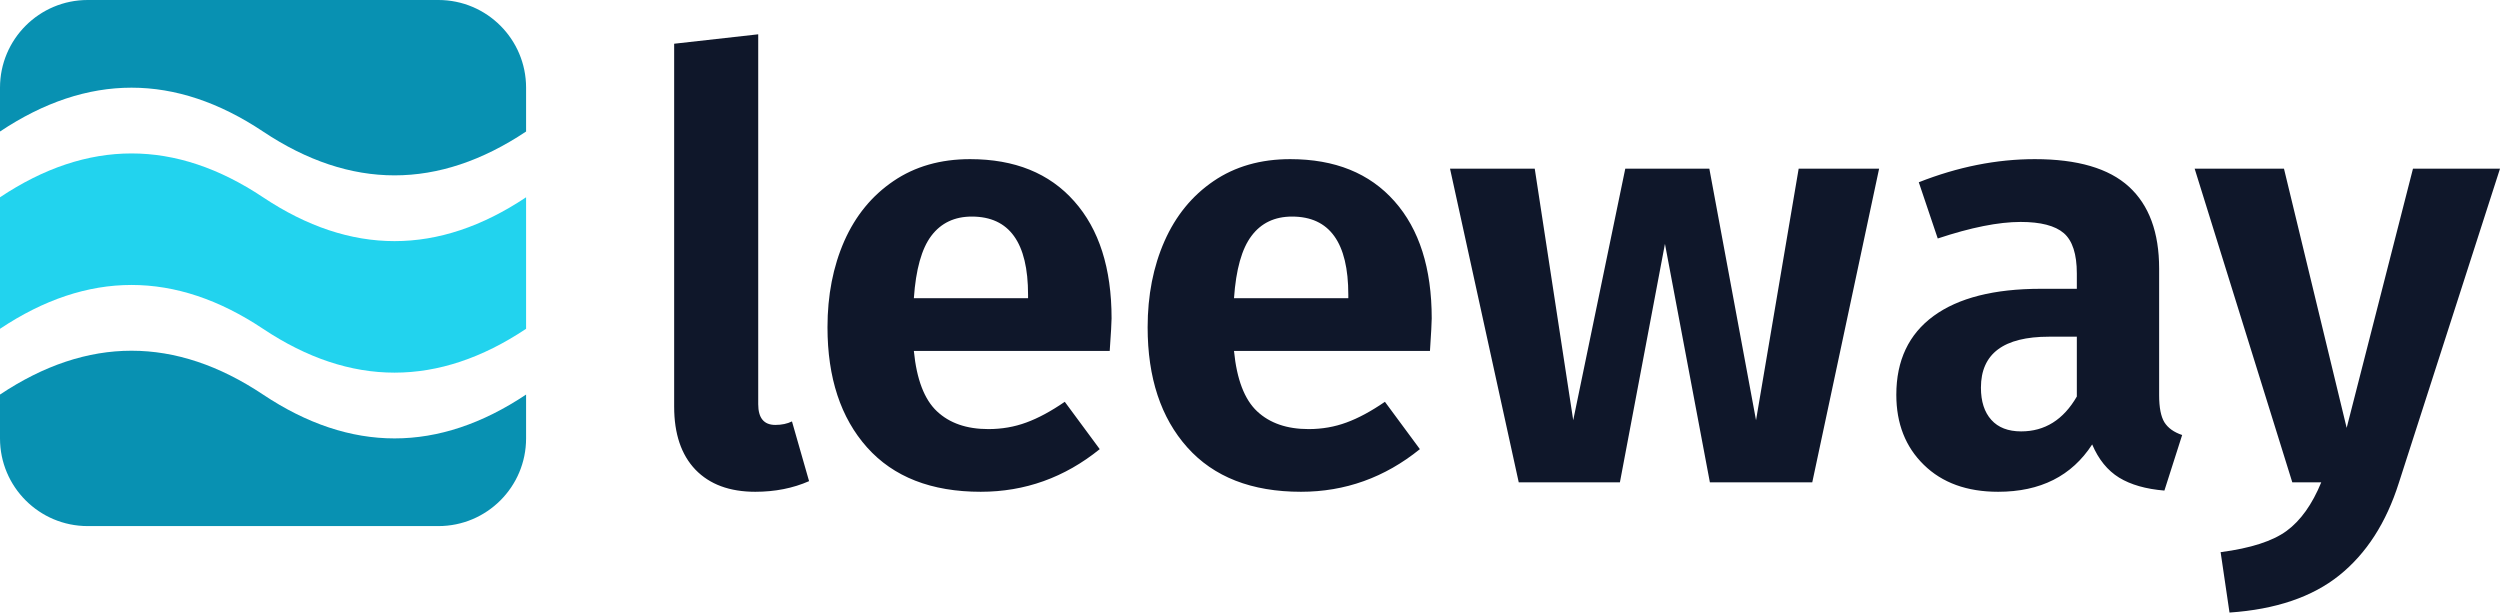
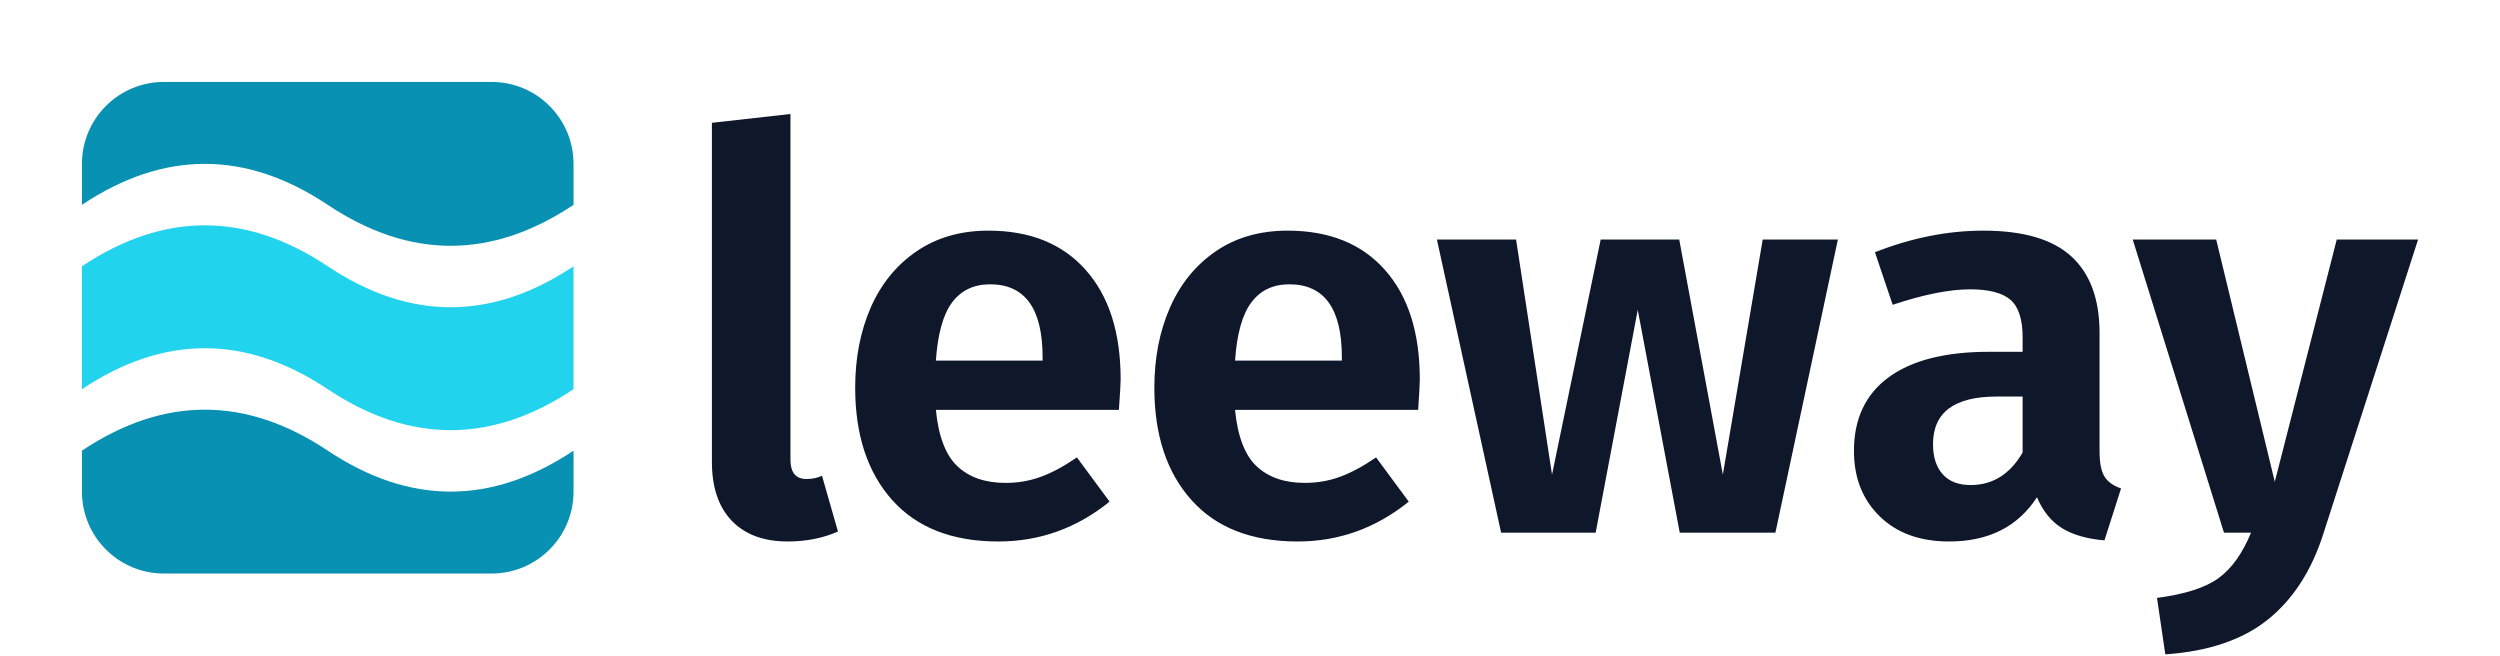
- <svg xmlns="http://www.w3.org/2000/svg" viewBox="0 0 228.1 55.89" width="456.2" height="111.78" role="img" aria-label="leeway">
+ <svg xmlns="http://www.w3.org/2000/svg" viewBox="-8 -8 244.1 64" width="488.2" height="128" role="img" aria-label="leeway">
  <g transform="translate(-8 -8)">
    <path d="M16 8H48A8 8 0 0 1 56 16V20Q44 28 32 20Q20 12 8 20V16A8 8 0 0 1 16 8Z" fill="#0891B2" />
    <path d="M8 26Q20 18 32 26Q44 34 56 26V38Q44 46 32 38Q20 30 8 38Z" fill="#22D3EE" />
    <path d="M8 44Q20 36 32 44Q44 52 56 44V48A8 8 0 0 1 48 56H16A8 8 0 0 1 8 48Z" fill="#0891B2" />
  </g>
  <path d="M68.91 44.87Q65.40 44.87 63.45 42.85Q61.51 40.82 61.51 37.10L61.51 37.10L61.51 3.99L69.18 3.13L69.18 36.88Q69.18 38.77 70.74 38.77L70.74 38.77Q71.61 38.77 72.26 38.45L72.26 38.45L73.82 43.90Q71.61 44.87 68.91 44.87L68.91 44.87ZM101.42 29.05Q101.42 29.59 101.25 32.02L101.25 32.02L83.38 32.02Q83.76 35.91 85.49 37.53Q87.21 39.15 90.18 39.15L90.18 39.15Q92.02 39.15 93.64 38.55Q95.26 37.96 97.15 36.66L97.15 36.66L100.34 40.98Q95.53 44.87 89.48 44.87L89.48 44.87Q82.73 44.87 79.11 40.82Q75.50 36.77 75.50 29.86L75.50 29.86Q75.50 25.49 77.03 22.00Q78.57 18.52 81.52 16.52Q84.46 14.52 88.51 14.52L88.51 14.52Q94.61 14.52 98.01 18.36Q101.42 22.19 101.42 29.05L101.42 29.05ZM93.80 27.21L93.80 26.89Q93.80 19.76 88.67 19.76L88.67 19.76Q86.30 19.76 84.97 21.52Q83.65 23.27 83.38 27.21L83.38 27.21L93.80 27.21ZM130.63 29.05Q130.63 29.59 130.47 32.02L130.47 32.02L112.59 32.02Q112.97 35.91 114.70 37.53Q116.43 39.15 119.40 39.15L119.40 39.15Q121.23 39.15 122.85 38.55Q124.47 37.96 126.36 36.66L126.36 36.66L129.55 40.98Q124.74 44.87 118.70 44.87L118.70 44.87Q111.95 44.87 108.33 40.82Q104.71 36.77 104.71 29.86L104.71 29.86Q104.71 25.49 106.25 22.00Q107.79 18.52 110.73 16.52Q113.67 14.52 117.72 14.52L117.72 14.52Q123.83 14.52 127.23 18.36Q130.63 22.19 130.63 29.05L130.63 29.05ZM123.02 27.21L123.02 26.89Q123.02 19.76 117.89 19.76L117.89 19.76Q115.51 19.76 114.19 21.52Q112.86 23.27 112.59 27.21L112.59 27.21L123.02 27.21ZM164.11 15.39L171.45 15.39L165.35 44.01L156.01 44.01L151.91 22.25L147.80 44.01L138.57 44.01L132.30 15.39L140.03 15.39L143.54 38.34L148.29 15.39L155.96 15.39L160.22 38.34L164.11 15.39ZM197.00 36.07Q197.00 37.74 197.48 38.53Q197.97 39.31 199.10 39.69L199.10 39.69L197.48 44.76Q194.94 44.55 193.35 43.58Q191.76 42.60 190.89 40.55L190.89 40.55Q188.09 44.87 182.31 44.87L182.31 44.87Q178.04 44.87 175.53 42.41Q173.02 39.96 173.02 36.02L173.02 36.02Q173.02 31.32 176.42 28.83Q179.82 26.35 186.20 26.35L186.20 26.35L189.49 26.35L189.49 24.95Q189.49 22.30 188.30 21.27Q187.11 20.25 184.36 20.25L184.36 20.25Q181.34 20.25 176.80 21.76L176.80 21.76L175.07 16.63Q180.42 14.52 185.66 14.52L185.66 14.52Q191.49 14.52 194.24 17.03Q197.00 19.55 197.00 24.51L197.00 24.51L197.00 36.07ZM184.41 39.36Q187.65 39.36 189.49 36.18L189.49 36.18L189.49 30.72L186.95 30.72Q180.74 30.72 180.74 35.37L180.74 35.37Q180.74 37.26 181.69 38.31Q182.63 39.36 184.41 39.36L184.41 39.36ZM228.10 15.39L218.87 44.06Q217.14 49.52 213.44 52.49Q209.74 55.46 203.42 55.89L203.42 55.89L202.61 50.38Q206.72 49.84 208.63 48.44Q210.55 47.03 211.79 44.01L211.79 44.01L209.15 44.01L200.24 15.39L208.39 15.39L214.11 39.04L220.16 15.39L228.10 15.39Z" fill="#0F172A" />
</svg>
